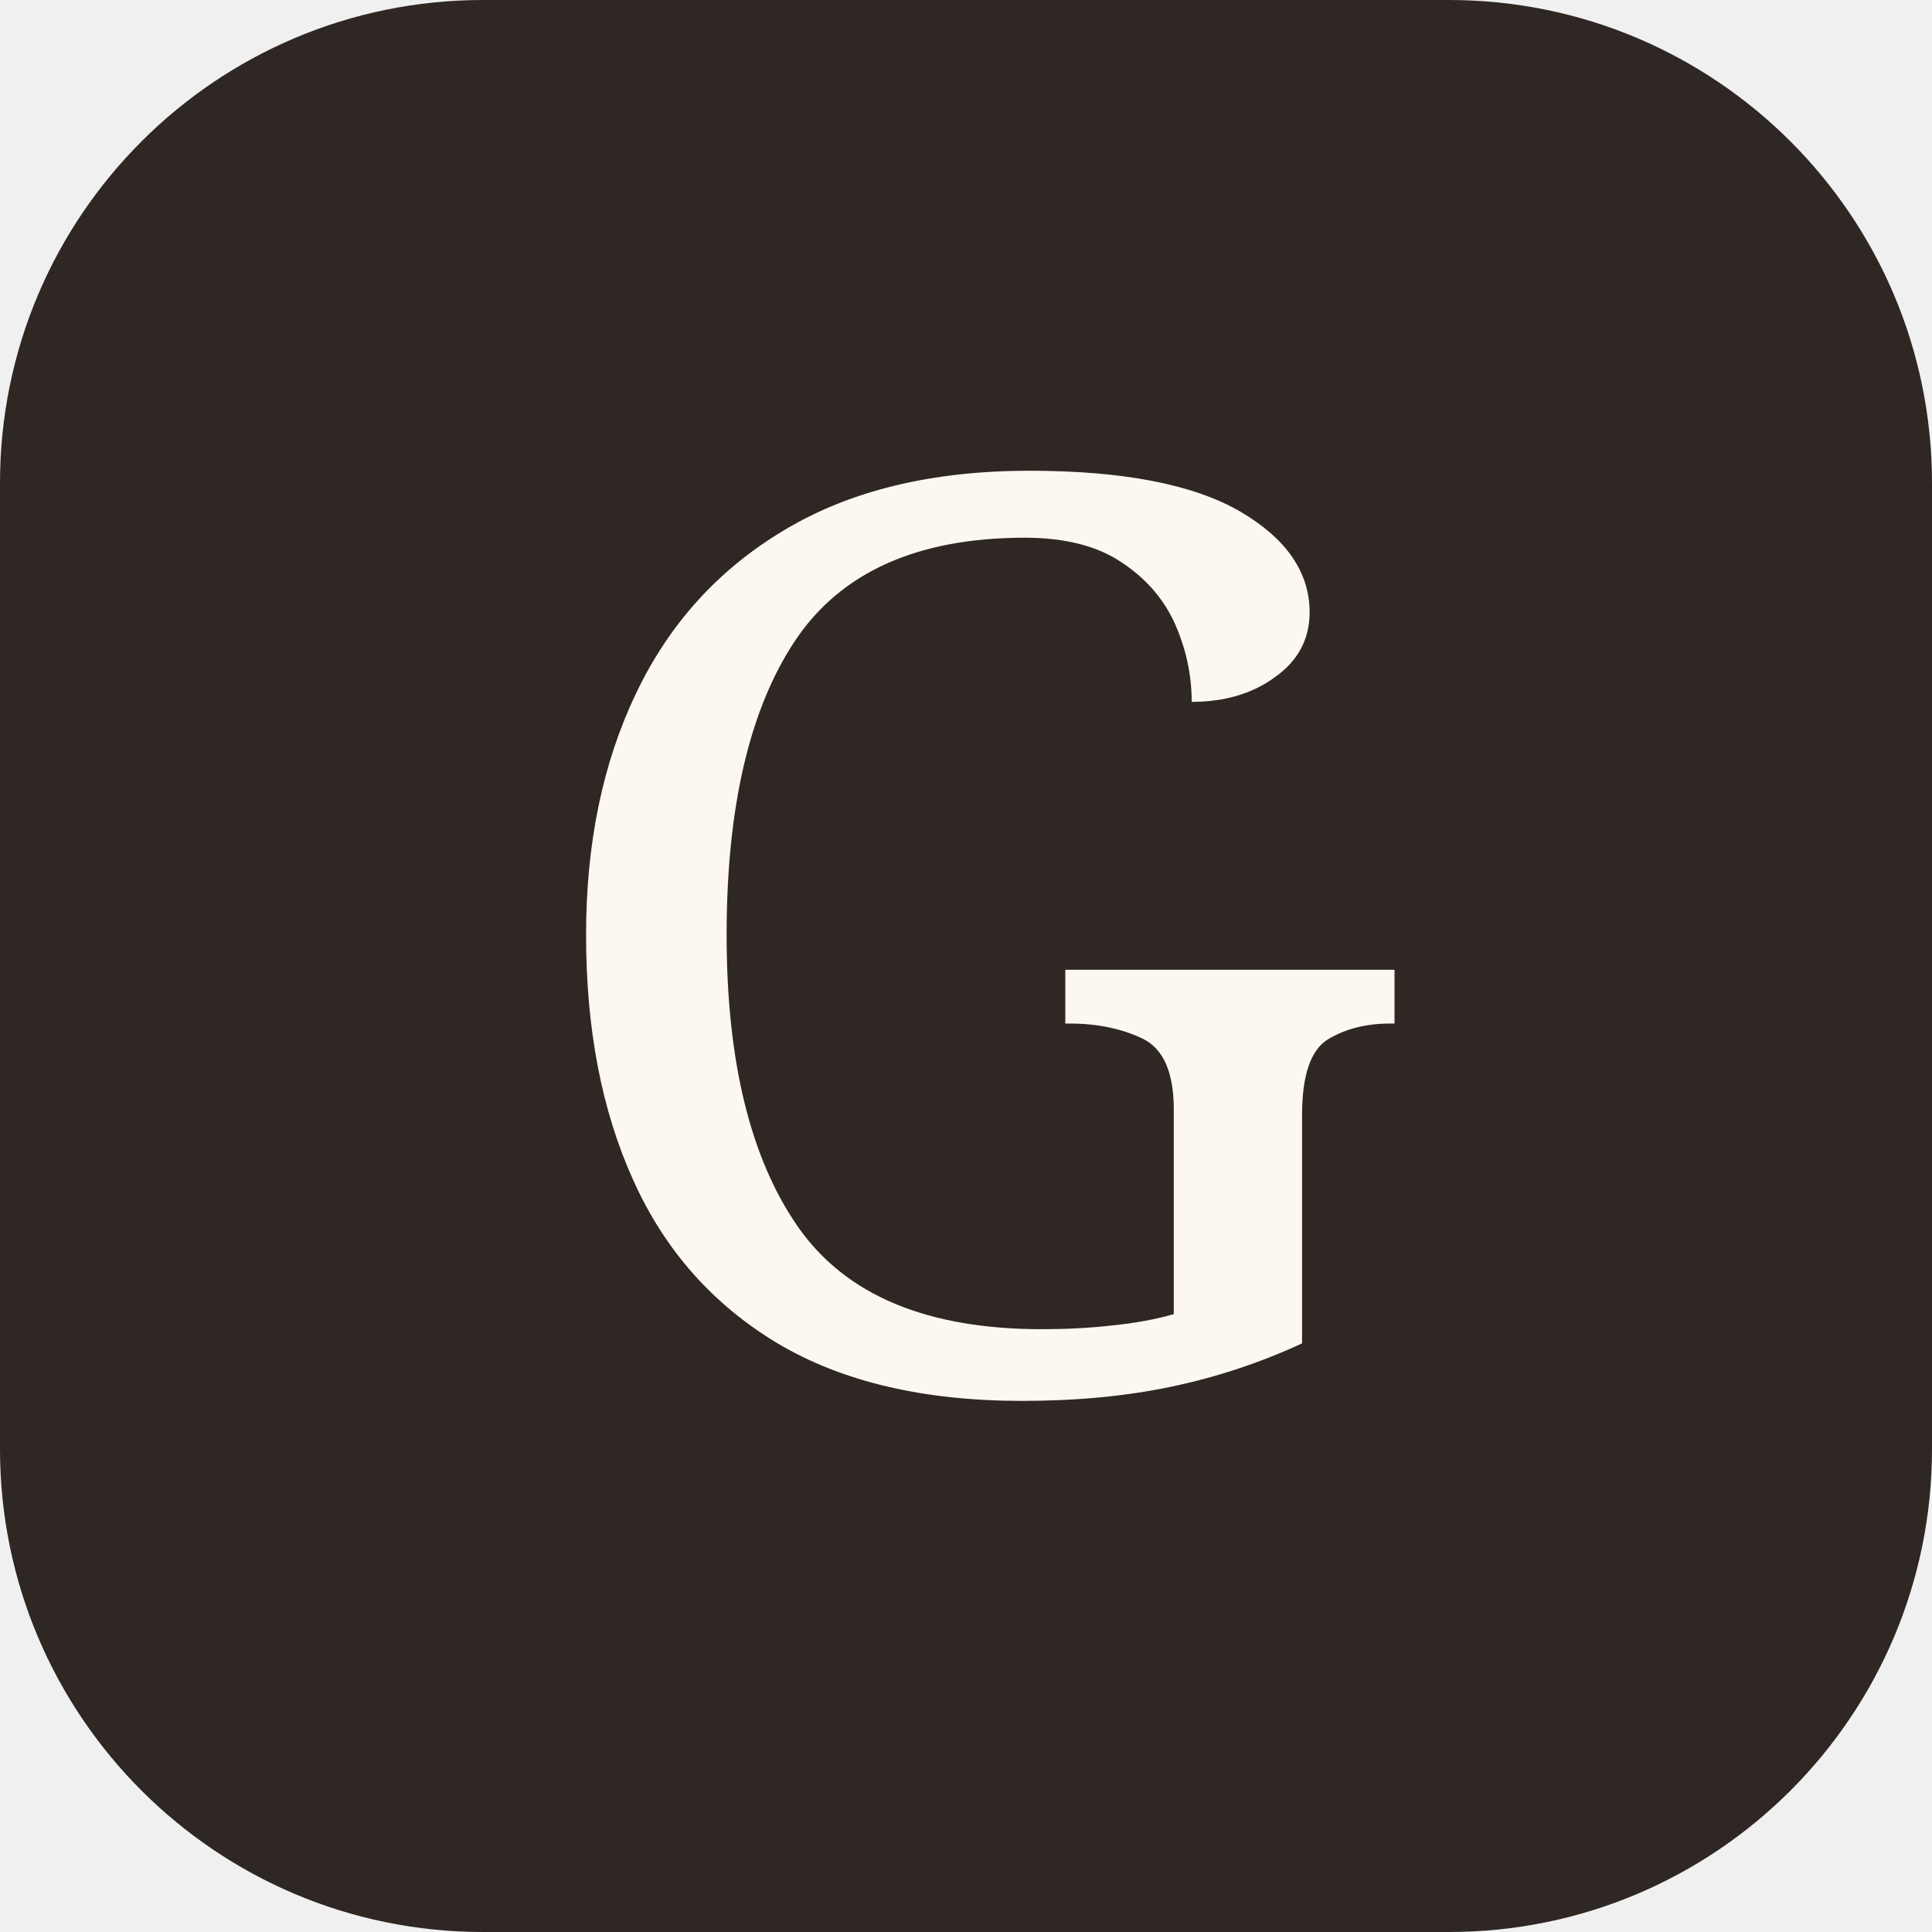
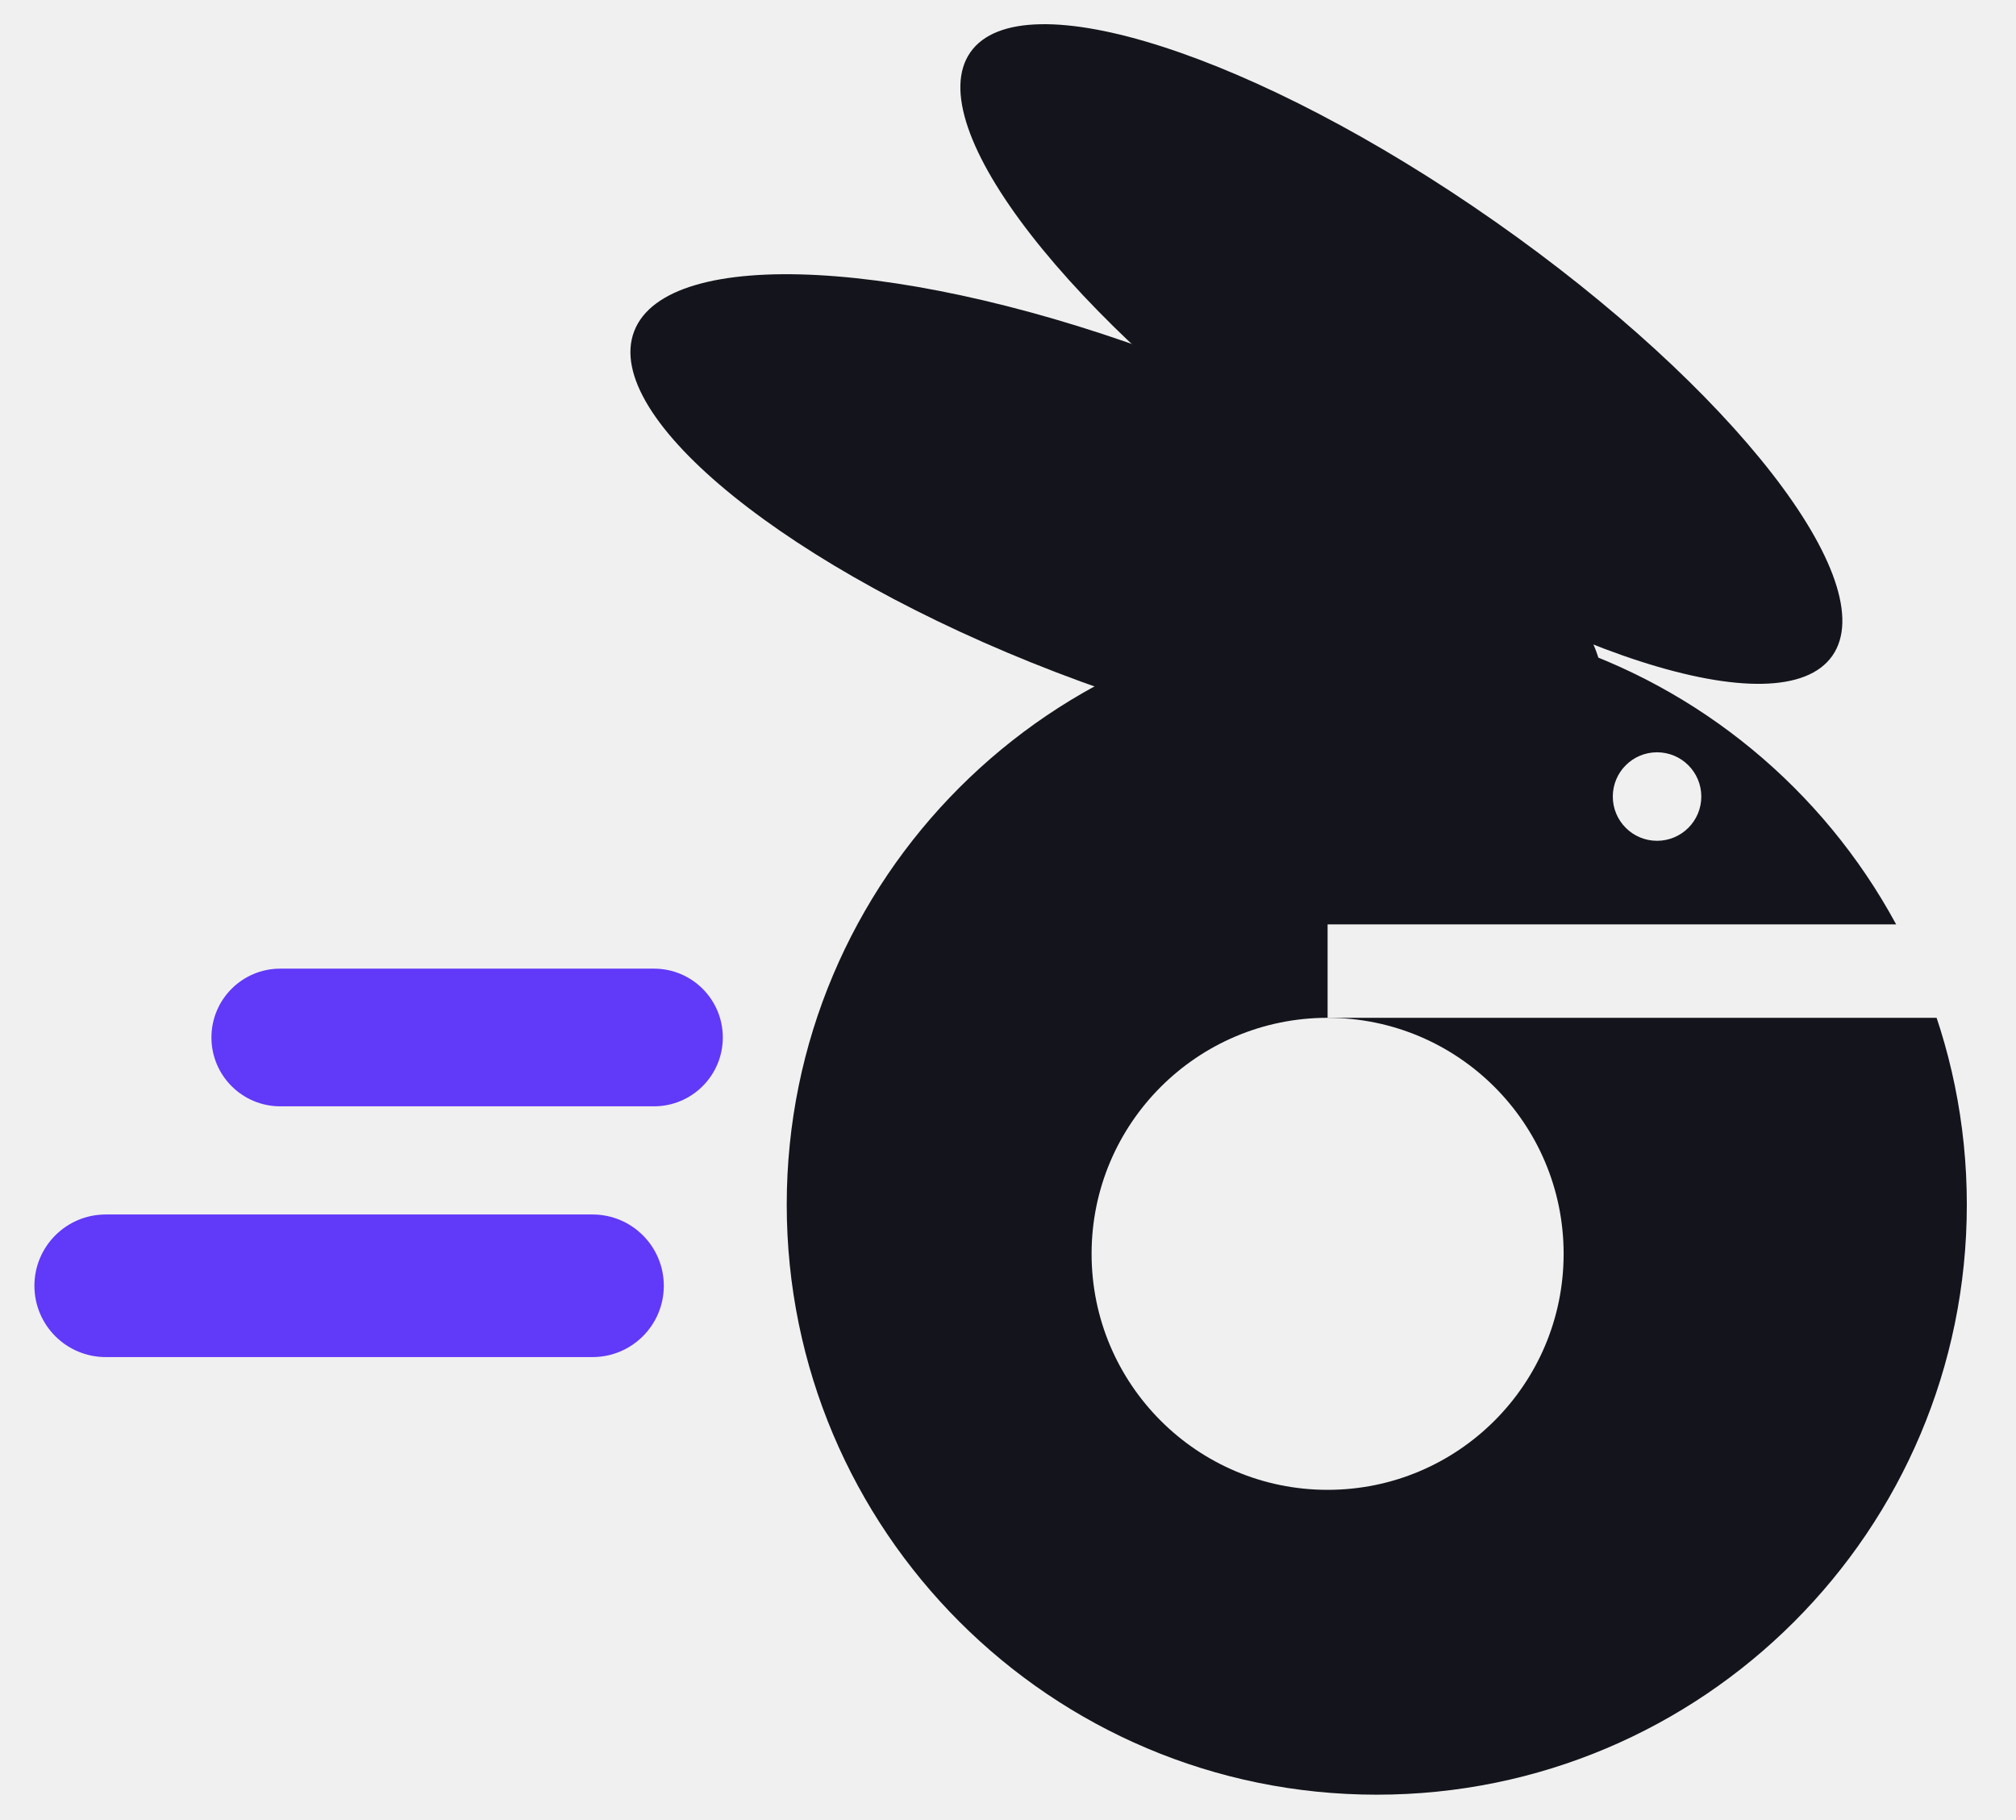
- <svg xmlns="http://www.w3.org/2000/svg" viewBox="0 0 32 32">
-   <rect width="32" height="32" rx="8" fill="#2e2723" />
-   <text x="16" y="23" text-anchor="middle" font-family="Georgia, serif" font-size="21" fill="#fcf8f0">G</text>
+ <svg xmlns="http://www.w3.org/2000/svg" viewBox="115 290 410 370">
+   <mask id="c">
+     <rect x="0" y="0" width="1000" height="1000" fill="#fff" />
+     <circle cx="385" cy="545" r="48" />
+     <rect x="385" y="478" width="140" height="19" />
+     <circle cx="452" cy="452" r="9" />
+   </mask>
+   <g fill="#6139f8">
+     <rect x="158" y="487" width="104" height="28" rx="14" />
+     <rect x="122" y="537" width="128" height="29" rx="14.5" />
+   </g>
+   <g fill="#14151c" mask="url(#c)">
+     <circle cx="395" cy="535" r="120" />
+     <ellipse cx="342" cy="395" rx="105" ry="34" transform="rotate(21 342 395)" />
+     <ellipse cx="400" cy="362" rx="107" ry="33" transform="rotate(35 400 362)" />
+   </g>
</svg>
